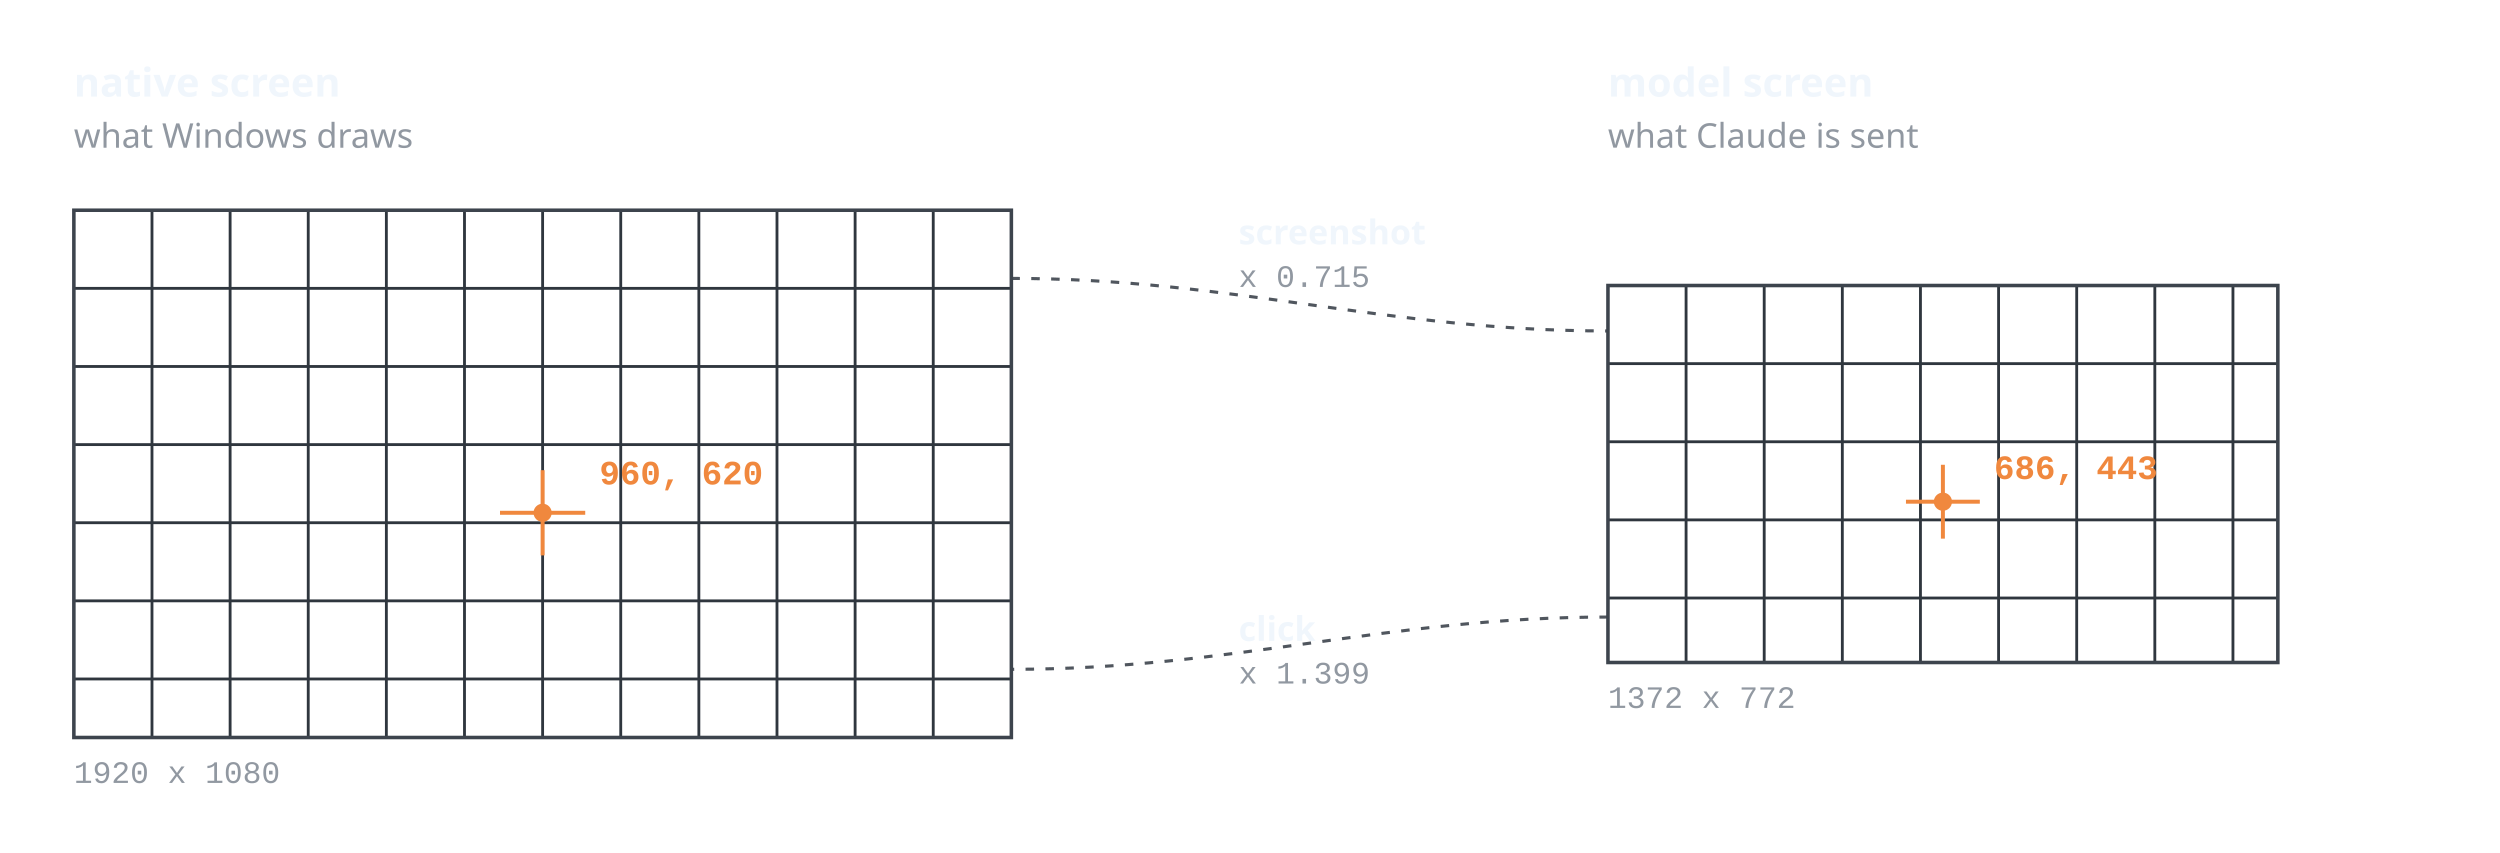
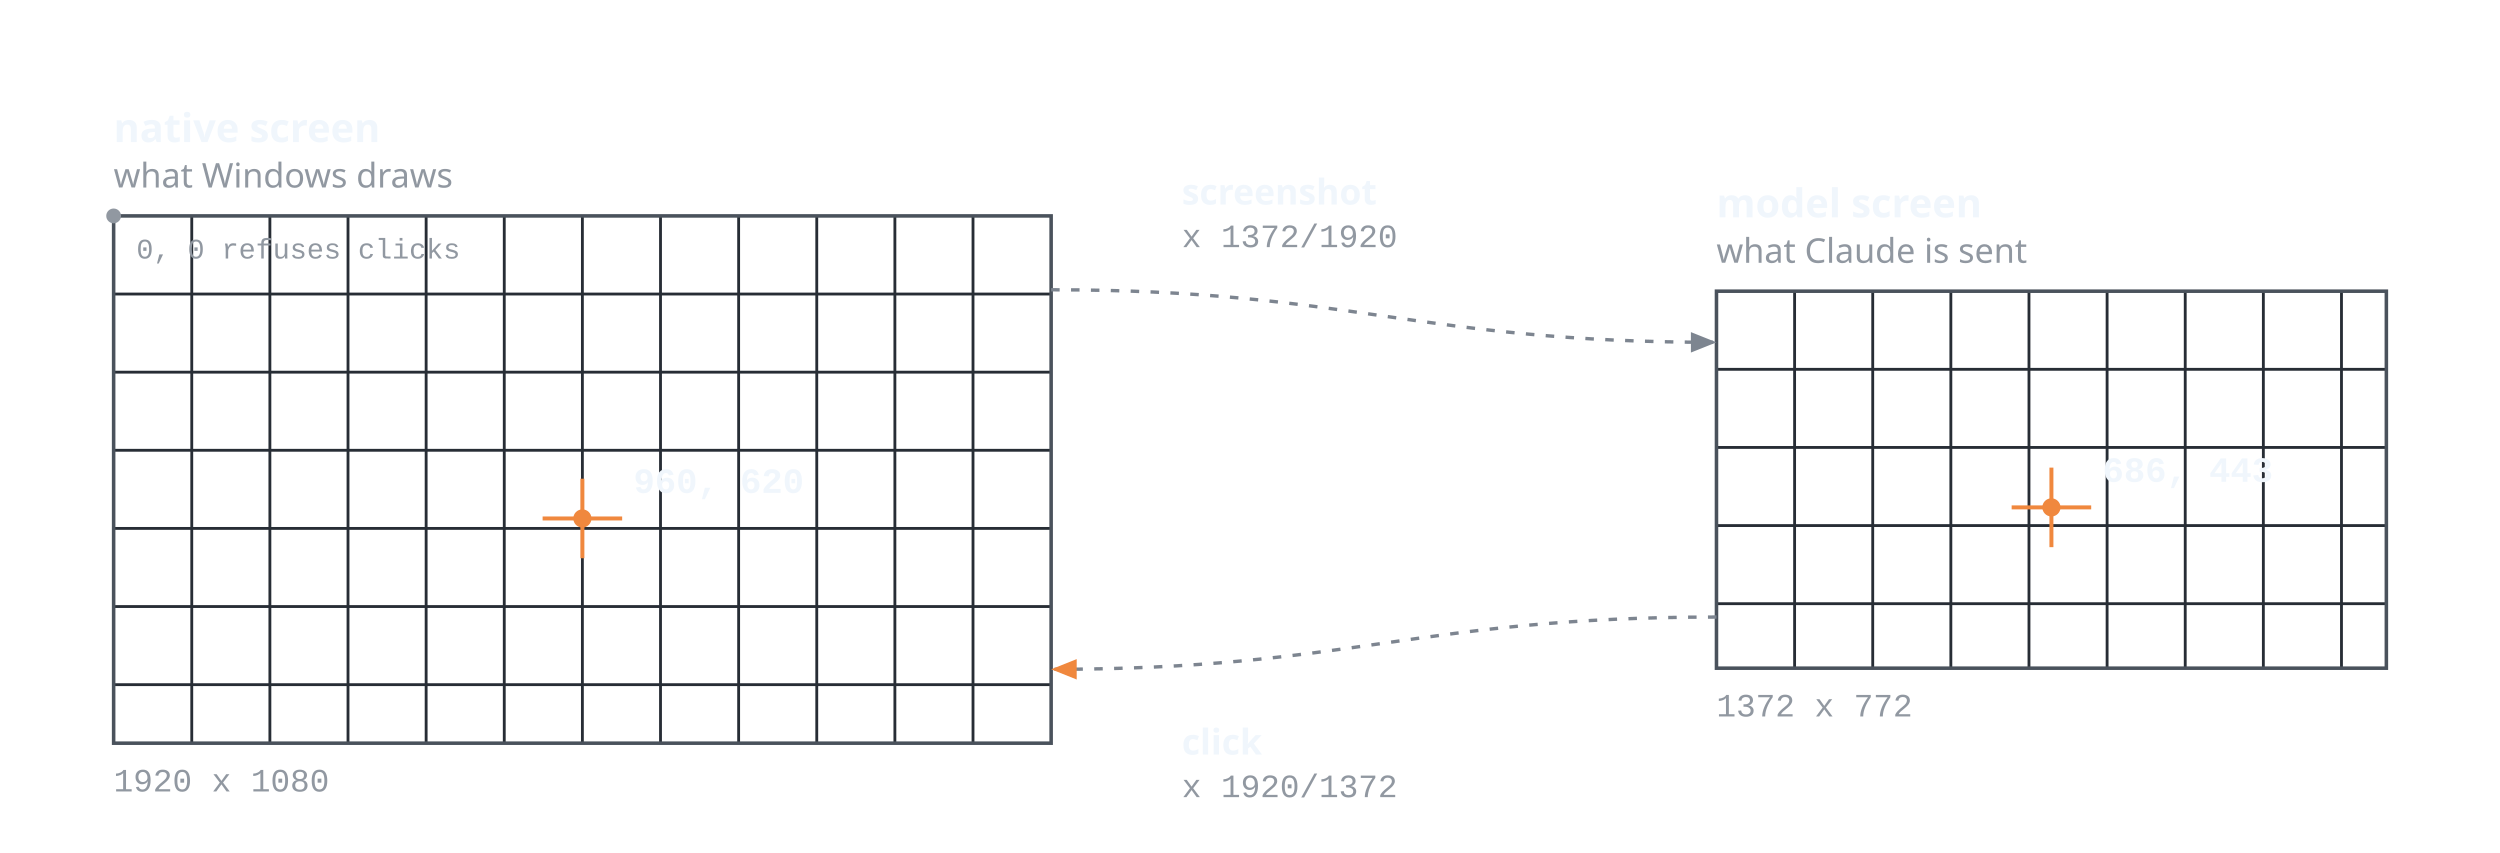
- <svg xmlns="http://www.w3.org/2000/svg" viewBox="0 0 880 300" width="880" height="300" role="img" aria-label="The same point in two coordinate spaces. A 1920 by 1080 screen is captured as a 1372 by 772 screenshot, scaled by 0.715. Claude clicks at 686, 443 in that screenshot and the server fires the click at 960, 620 on the real screen.">
+ <svg xmlns="http://www.w3.org/2000/svg" viewBox="0 0 880 300" width="880" height="300" role="img" aria-label="The same point in two coordinate spaces. A 1920 by 1080 screen is captured as a 1372 by 772 screenshot. Claude clicks at 686, 443 in that screenshot and the server multiplies by 1920/1372 to fire the click at 960, 620 on the real screen. The screen origin is marked separately, because a click is never allowed to land there.">
  <style>
- .frame{fill:none;stroke:#3d444d;stroke-width:1.25}
- .g{stroke:#2f363e;stroke-width:1}
- .beam{fill:none;stroke:#3d444d;stroke-width:1.1;stroke-dasharray:3 4;opacity:.9}
- .trav{fill:#f0883e}
+ .frame{fill:none;stroke:#4a525c;stroke-width:1.25}
+ .g{stroke:#272d35;stroke-width:1}
+ .beam{fill:none;stroke:#7d8590;stroke-width:1.2;stroke-dasharray:3 4}
+ .tip{fill:#7d8590}
+ .fire{fill:#f0883e}
+ .trav{fill:#7d8590}
.ax{stroke:#f0883e;stroke-width:1.4}
.dot{fill:#f0883e}
+ .orig{fill:#9198a1}
.ttl{font:600 14px -apple-system,BlinkMacSystemFont,'Segoe UI','Noto Sans',Helvetica,Arial,sans-serif;fill:#f0f6fc}
.sub{font:400 12px -apple-system,BlinkMacSystemFont,'Segoe UI','Noto Sans',Helvetica,Arial,sans-serif;fill:#9198a1}
- .cap{font:600 12px -apple-system,BlinkMacSystemFont,'Segoe UI','Noto Sans',Helvetica,Arial,sans-serif;fill:#f0f6fc}
- .num,.dim{font:400 11px ui-monospace,'SF Mono','Cascadia Mono',Menlo,Consolas,'Liberation Mono',monospace;fill:#9198a1}
- .coord{font:600 12px ui-monospace,'SF Mono','Cascadia Mono',Menlo,Consolas,'Liberation Mono',monospace;fill:#f0883e}
+ .cap{font:600 12.5px -apple-system,BlinkMacSystemFont,'Segoe UI','Noto Sans',Helvetica,Arial,sans-serif;fill:#f0f6fc}
+ .num,.dim{font:400 11.5px ui-monospace,'SF Mono','Cascadia Mono',Menlo,Consolas,'Liberation Mono',monospace;fill:#9198a1}
+ .tiny{font:400 10px ui-monospace,'SF Mono','Cascadia Mono',Menlo,Consolas,'Liberation Mono',monospace;fill:#9198a1}
+ .coord{font:600 12.5px ui-monospace,'SF Mono','Cascadia Mono',Menlo,Consolas,'Liberation Mono',monospace;fill:#f0f6fc}
.ring{fill:none;stroke:#f0883e;stroke-width:1.6;opacity:0}
.t1,.t2{opacity:0}
.t1{animation:t1 6s linear infinite}
.t2{animation:t2 6s linear infinite}
.ring{animation:ring 6s linear infinite}
@keyframes t1{0%,5%{opacity:0}6%,33%{opacity:1}35%,100%{opacity:0}}
@keyframes t2{0%,49%{opacity:0}50%,77%{opacity:1}79%,100%{opacity:0}}
@keyframes ring{0%,77%{opacity:0;r:6}80%{opacity:.9;r:7}92%,100%{opacity:0;r:19}}
@media (prefers-reduced-motion:reduce){
 *{animation:none!important}
 .trav,.ring{opacity:0}
}</style>
  <g class="lab">
-     <text class="ttl" x="26" y="34">native screen</text>
-     <text class="sub" x="26" y="52">what Windows draws</text>
-     <text class="ttl" x="566" y="34">model screen</text>
-     <text class="sub" x="566" y="52">what Claude is sent</text>
+     <text class="ttl" x="40" y="50">native screen</text>
+     <text class="sub" x="40" y="66">what Windows draws</text>
+     <text class="ttl" x="604.2" y="76.5">model screen</text>
+     <text class="sub" x="604.2" y="92.5">what Claude is sent</text>
  </g>
  <g class="gridline">
-     <line class="g" x1="53.5" y1="74" x2="53.5" y2="259.6" />
-     <line class="g" x1="81" y1="74" x2="81" y2="259.6" />
-     <line class="g" x1="108.5" y1="74" x2="108.5" y2="259.6" />
-     <line class="g" x1="136" y1="74" x2="136" y2="259.6" />
-     <line class="g" x1="163.5" y1="74" x2="163.5" y2="259.6" />
-     <line class="g" x1="191" y1="74" x2="191" y2="259.6" />
-     <line class="g" x1="218.5" y1="74" x2="218.5" y2="259.6" />
-     <line class="g" x1="246" y1="74" x2="246" y2="259.6" />
-     <line class="g" x1="273.5" y1="74" x2="273.5" y2="259.6" />
-     <line class="g" x1="301" y1="74" x2="301" y2="259.6" />
-     <line class="g" x1="328.5" y1="74" x2="328.5" y2="259.6" />
-     <line class="g" x1="26" y1="101.5" x2="356" y2="101.5" />
-     <line class="g" x1="26" y1="129" x2="356" y2="129" />
-     <line class="g" x1="26" y1="156.5" x2="356" y2="156.5" />
-     <line class="g" x1="26" y1="184" x2="356" y2="184" />
-     <line class="g" x1="26" y1="211.5" x2="356" y2="211.5" />
-     <line class="g" x1="26" y1="239" x2="356" y2="239" />
+     <line class="g" x1="67.5" y1="76" x2="67.5" y2="261.6" />
+     <line class="g" x1="95" y1="76" x2="95" y2="261.6" />
+     <line class="g" x1="122.5" y1="76" x2="122.5" y2="261.6" />
+     <line class="g" x1="150" y1="76" x2="150" y2="261.6" />
+     <line class="g" x1="177.5" y1="76" x2="177.5" y2="261.6" />
+     <line class="g" x1="205" y1="76" x2="205" y2="261.6" />
+     <line class="g" x1="232.5" y1="76" x2="232.5" y2="261.6" />
+     <line class="g" x1="260" y1="76" x2="260" y2="261.6" />
+     <line class="g" x1="287.5" y1="76" x2="287.5" y2="261.6" />
+     <line class="g" x1="315" y1="76" x2="315" y2="261.6" />
+     <line class="g" x1="342.5" y1="76" x2="342.5" y2="261.6" />
+     <line class="g" x1="40" y1="103.5" x2="370" y2="103.5" />
+     <line class="g" x1="40" y1="131" x2="370" y2="131" />
+     <line class="g" x1="40" y1="158.5" x2="370" y2="158.5" />
+     <line class="g" x1="40" y1="186" x2="370" y2="186" />
+     <line class="g" x1="40" y1="213.5" x2="370" y2="213.5" />
+     <line class="g" x1="40" y1="241" x2="370" y2="241" />
  </g>
  <g class="gridline">
-     <line class="g" x1="593.5" y1="100.5" x2="593.5" y2="233.2" />
-     <line class="g" x1="621" y1="100.5" x2="621" y2="233.2" />
-     <line class="g" x1="648.5" y1="100.5" x2="648.5" y2="233.2" />
-     <line class="g" x1="676" y1="100.5" x2="676" y2="233.2" />
-     <line class="g" x1="703.5" y1="100.5" x2="703.5" y2="233.2" />
-     <line class="g" x1="731" y1="100.5" x2="731" y2="233.2" />
-     <line class="g" x1="758.5" y1="100.5" x2="758.5" y2="233.2" />
-     <line class="g" x1="786" y1="100.5" x2="786" y2="233.2" />
-     <line class="g" x1="566" y1="128" x2="801.8" y2="128" />
-     <line class="g" x1="566" y1="155.5" x2="801.8" y2="155.5" />
-     <line class="g" x1="566" y1="183" x2="801.8" y2="183" />
-     <line class="g" x1="566" y1="210.5" x2="801.8" y2="210.5" />
+     <line class="g" x1="631.7" y1="102.5" x2="631.7" y2="235.2" />
+     <line class="g" x1="659.2" y1="102.5" x2="659.2" y2="235.2" />
+     <line class="g" x1="686.7" y1="102.5" x2="686.7" y2="235.2" />
+     <line class="g" x1="714.2" y1="102.5" x2="714.2" y2="235.2" />
+     <line class="g" x1="741.7" y1="102.5" x2="741.7" y2="235.2" />
+     <line class="g" x1="769.2" y1="102.5" x2="769.2" y2="235.2" />
+     <line class="g" x1="796.7" y1="102.5" x2="796.7" y2="235.2" />
+     <line class="g" x1="824.2" y1="102.5" x2="824.2" y2="235.2" />
+     <line class="g" x1="604.2" y1="130" x2="840" y2="130" />
+     <line class="g" x1="604.2" y1="157.5" x2="840" y2="157.5" />
+     <line class="g" x1="604.2" y1="185" x2="840" y2="185" />
+     <line class="g" x1="604.2" y1="212.5" x2="840" y2="212.5" />
  </g>
-   <rect class="frame" x="26" y="74" width="330" height="185.6" />
-   <rect class="frame" x="566" y="100.5" width="235.8" height="132.7" />
-   <text class="dim" x="26" y="275.6">1920 x 1080</text>
-   <text class="dim" x="566" y="249.2">1372 x 772</text>
-   <path class="beam" d="M 356 98 C 434 98, 488 116.5, 566 116.5" />
-   <path class="beam" d="M 566 217.2 C 488 217.2, 434 235.6, 356 235.6" />
+   <rect class="frame" x="40" y="76" width="330" height="185.6" />
+   <rect class="frame" x="604.2" y="102.5" width="235.8" height="132.7" />
+   <circle class="orig" cx="40" cy="76" r="2.6" />
+   <text class="tiny" x="48" y="91">0, 0 refuses clicks</text>
+   <text class="dim" x="40" y="278.6">1920 x 1080</text>
+   <text class="dim" x="604.2" y="252.2">1372 x 772</text>
+   <path class="beam" d="M 370 102 C 475.4 102, 498.8 120.5, 604.2 120.5" />
+   <path class="beam ret" d="M 604.2 217.2 C 498.8 217.2, 475.4 235.6, 370 235.6" />
+   <path class="tip" d="M 0 0 L -9 -3.6 L -9 3.6 Z" transform="translate(604.2 120.5) rotate(0)" />
+   <path class="tip fire" d="M 0 0 L -9 -3.6 L -9 3.6 Z" transform="translate(370 235.6) rotate(180)" />
  <circle class="trav t1" r="3.4">
-     <animateMotion dur="6s" begin="0s" repeatCount="indefinite" keyPoints="0;0;1;1" keyTimes="0;0.06;0.34;1" calcMode="linear" path="M 356 98 C 434 98, 488 116.5, 566 116.5" />
+     <animateMotion dur="6s" begin="0s" repeatCount="indefinite" keyPoints="0;0;1;1" keyTimes="0;0.06;0.34;1" calcMode="linear" path="M 370 102 C 475.4 102, 498.8 120.5, 604.2 120.5" />
  </circle>
-   <circle class="trav t2" r="3.4">
-     <animateMotion dur="6s" begin="0s" repeatCount="indefinite" keyPoints="0;0;1;1" keyTimes="0;0.5;0.78;1" calcMode="linear" path="M 566 217.2 C 488 217.2, 434 235.6, 356 235.6" />
+   <circle class="trav t2 fire" r="3.4">
+     <animateMotion dur="6s" begin="0s" repeatCount="indefinite" keyPoints="0;0;1;1" keyTimes="0;0.5;0.78;1" calcMode="linear" path="M 604.2 217.2 C 498.8 217.2, 475.4 235.6, 370 235.6" />
  </circle>
  <g class="lab">
-     <text class="cap" x="436" y="86">screenshot</text>
-     <text class="num" x="436" y="101">x 0.715</text>
-     <text class="cap" x="436" y="225.6">click</text>
-     <text class="num" x="436" y="240.6">x 1.399</text>
+     <text class="cap" x="416" y="72">screenshot</text>
+     <text class="num" x="416" y="87">x 1372/1920</text>
+     <text class="cap" x="416" y="265.6">click</text>
+     <text class="num" x="416" y="280.6">x 1920/1372</text>
  </g>
-   <g class="hit h1">
-     <line class="ax" x1="670.9" y1="176.6" x2="696.9" y2="176.6" />
-     <line class="ax" x1="683.9" y1="163.6" x2="683.9" y2="189.6" />
-     <circle class="dot" cx="683.9" cy="176.6" r="3.2" />
+   <g class="hit">
+     <line class="ax" x1="708.1" y1="178.6" x2="736.1" y2="178.6" />
+     <line class="ax" x1="722.1" y1="164.6" x2="722.1" y2="192.6" />
+     <circle class="dot" cx="722.1" cy="178.6" r="3.2" />
  </g>
-   <g class="hit h2">
-     <line class="ax" x1="176" y1="180.5" x2="206" y2="180.5" />
-     <line class="ax" x1="191" y1="165.5" x2="191" y2="195.5" />
-     <circle class="dot" cx="191" cy="180.5" r="3.2" />
+   <g class="hit">
+     <line class="ax" x1="191" y1="182.5" x2="219" y2="182.5" />
+     <line class="ax" x1="205" y1="168.5" x2="205" y2="196.5" />
+     <circle class="dot" cx="205" cy="182.5" r="3.2" />
  </g>
-   <circle class="ring" cx="191" cy="180.5" r="6" />
-   <text class="coord" x="701.9" y="168.6">686, 443</text>
-   <text class="coord" x="211" y="170.5">960, 620</text>
+   <circle class="ring" cx="205" cy="182.5" r="6" />
+   <text class="coord" x="740.1" y="169.6">686, 443</text>
+   <text class="coord" x="223" y="173.5">960, 620</text>
</svg>
